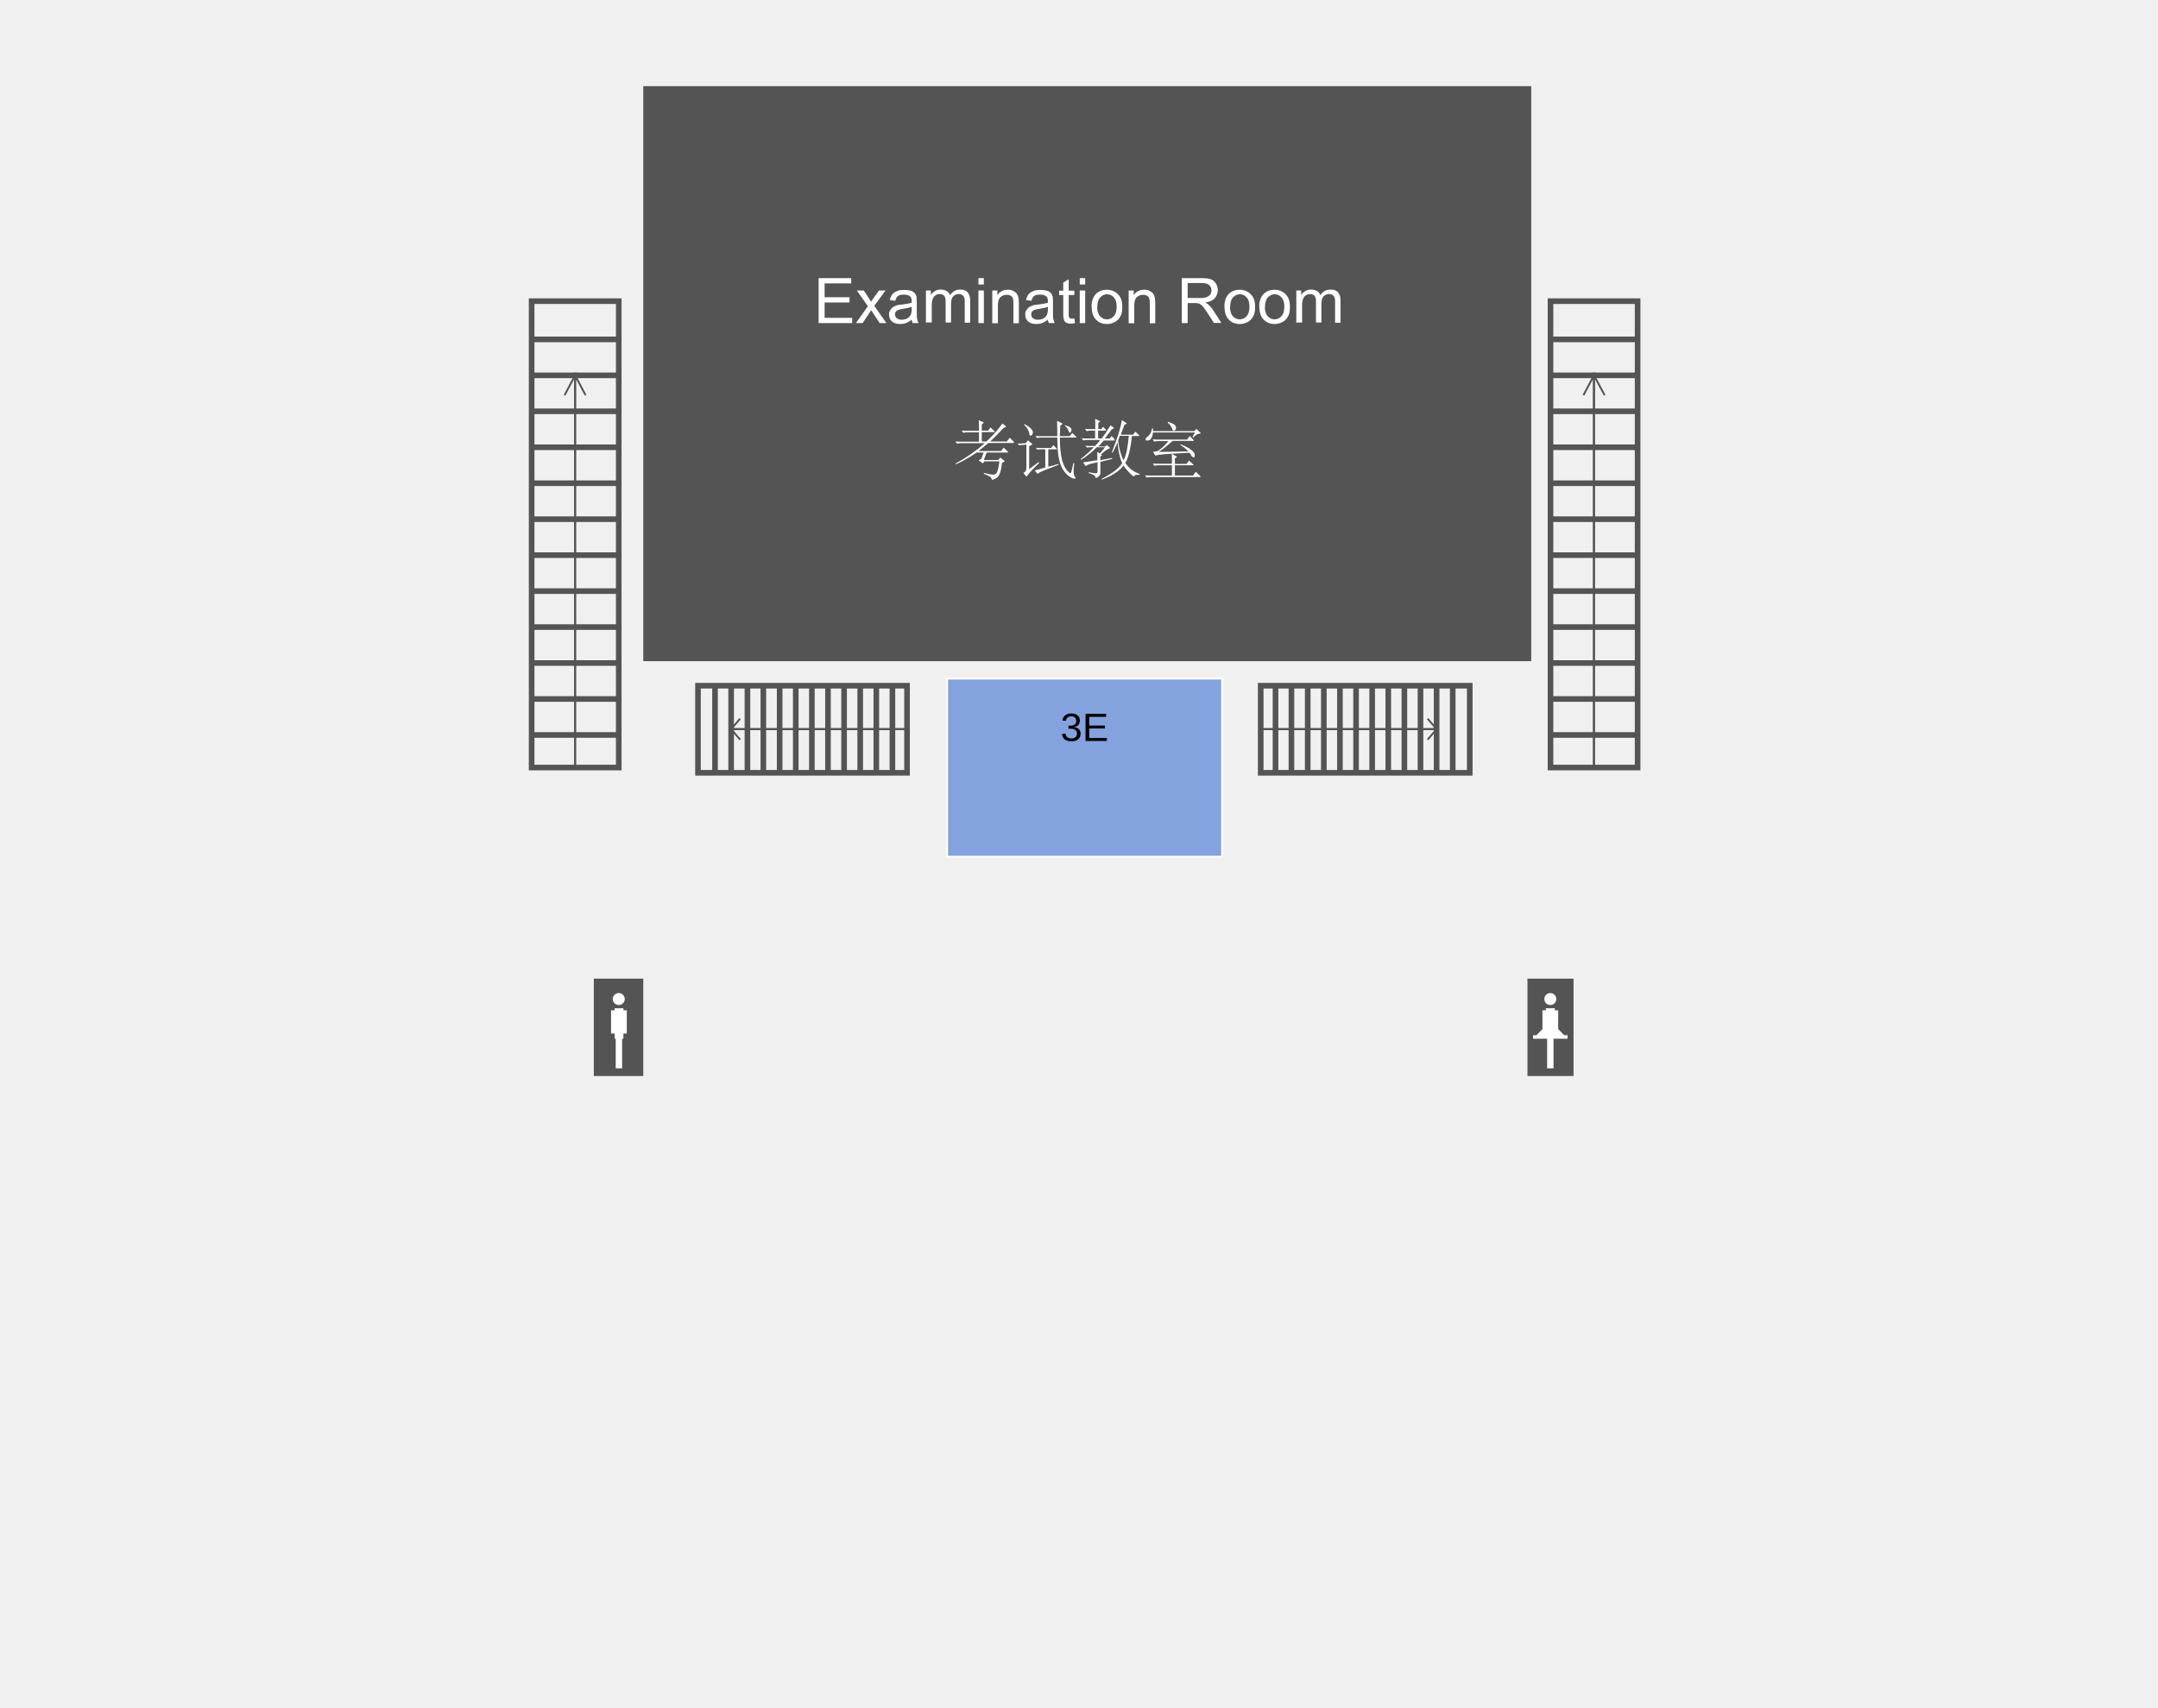
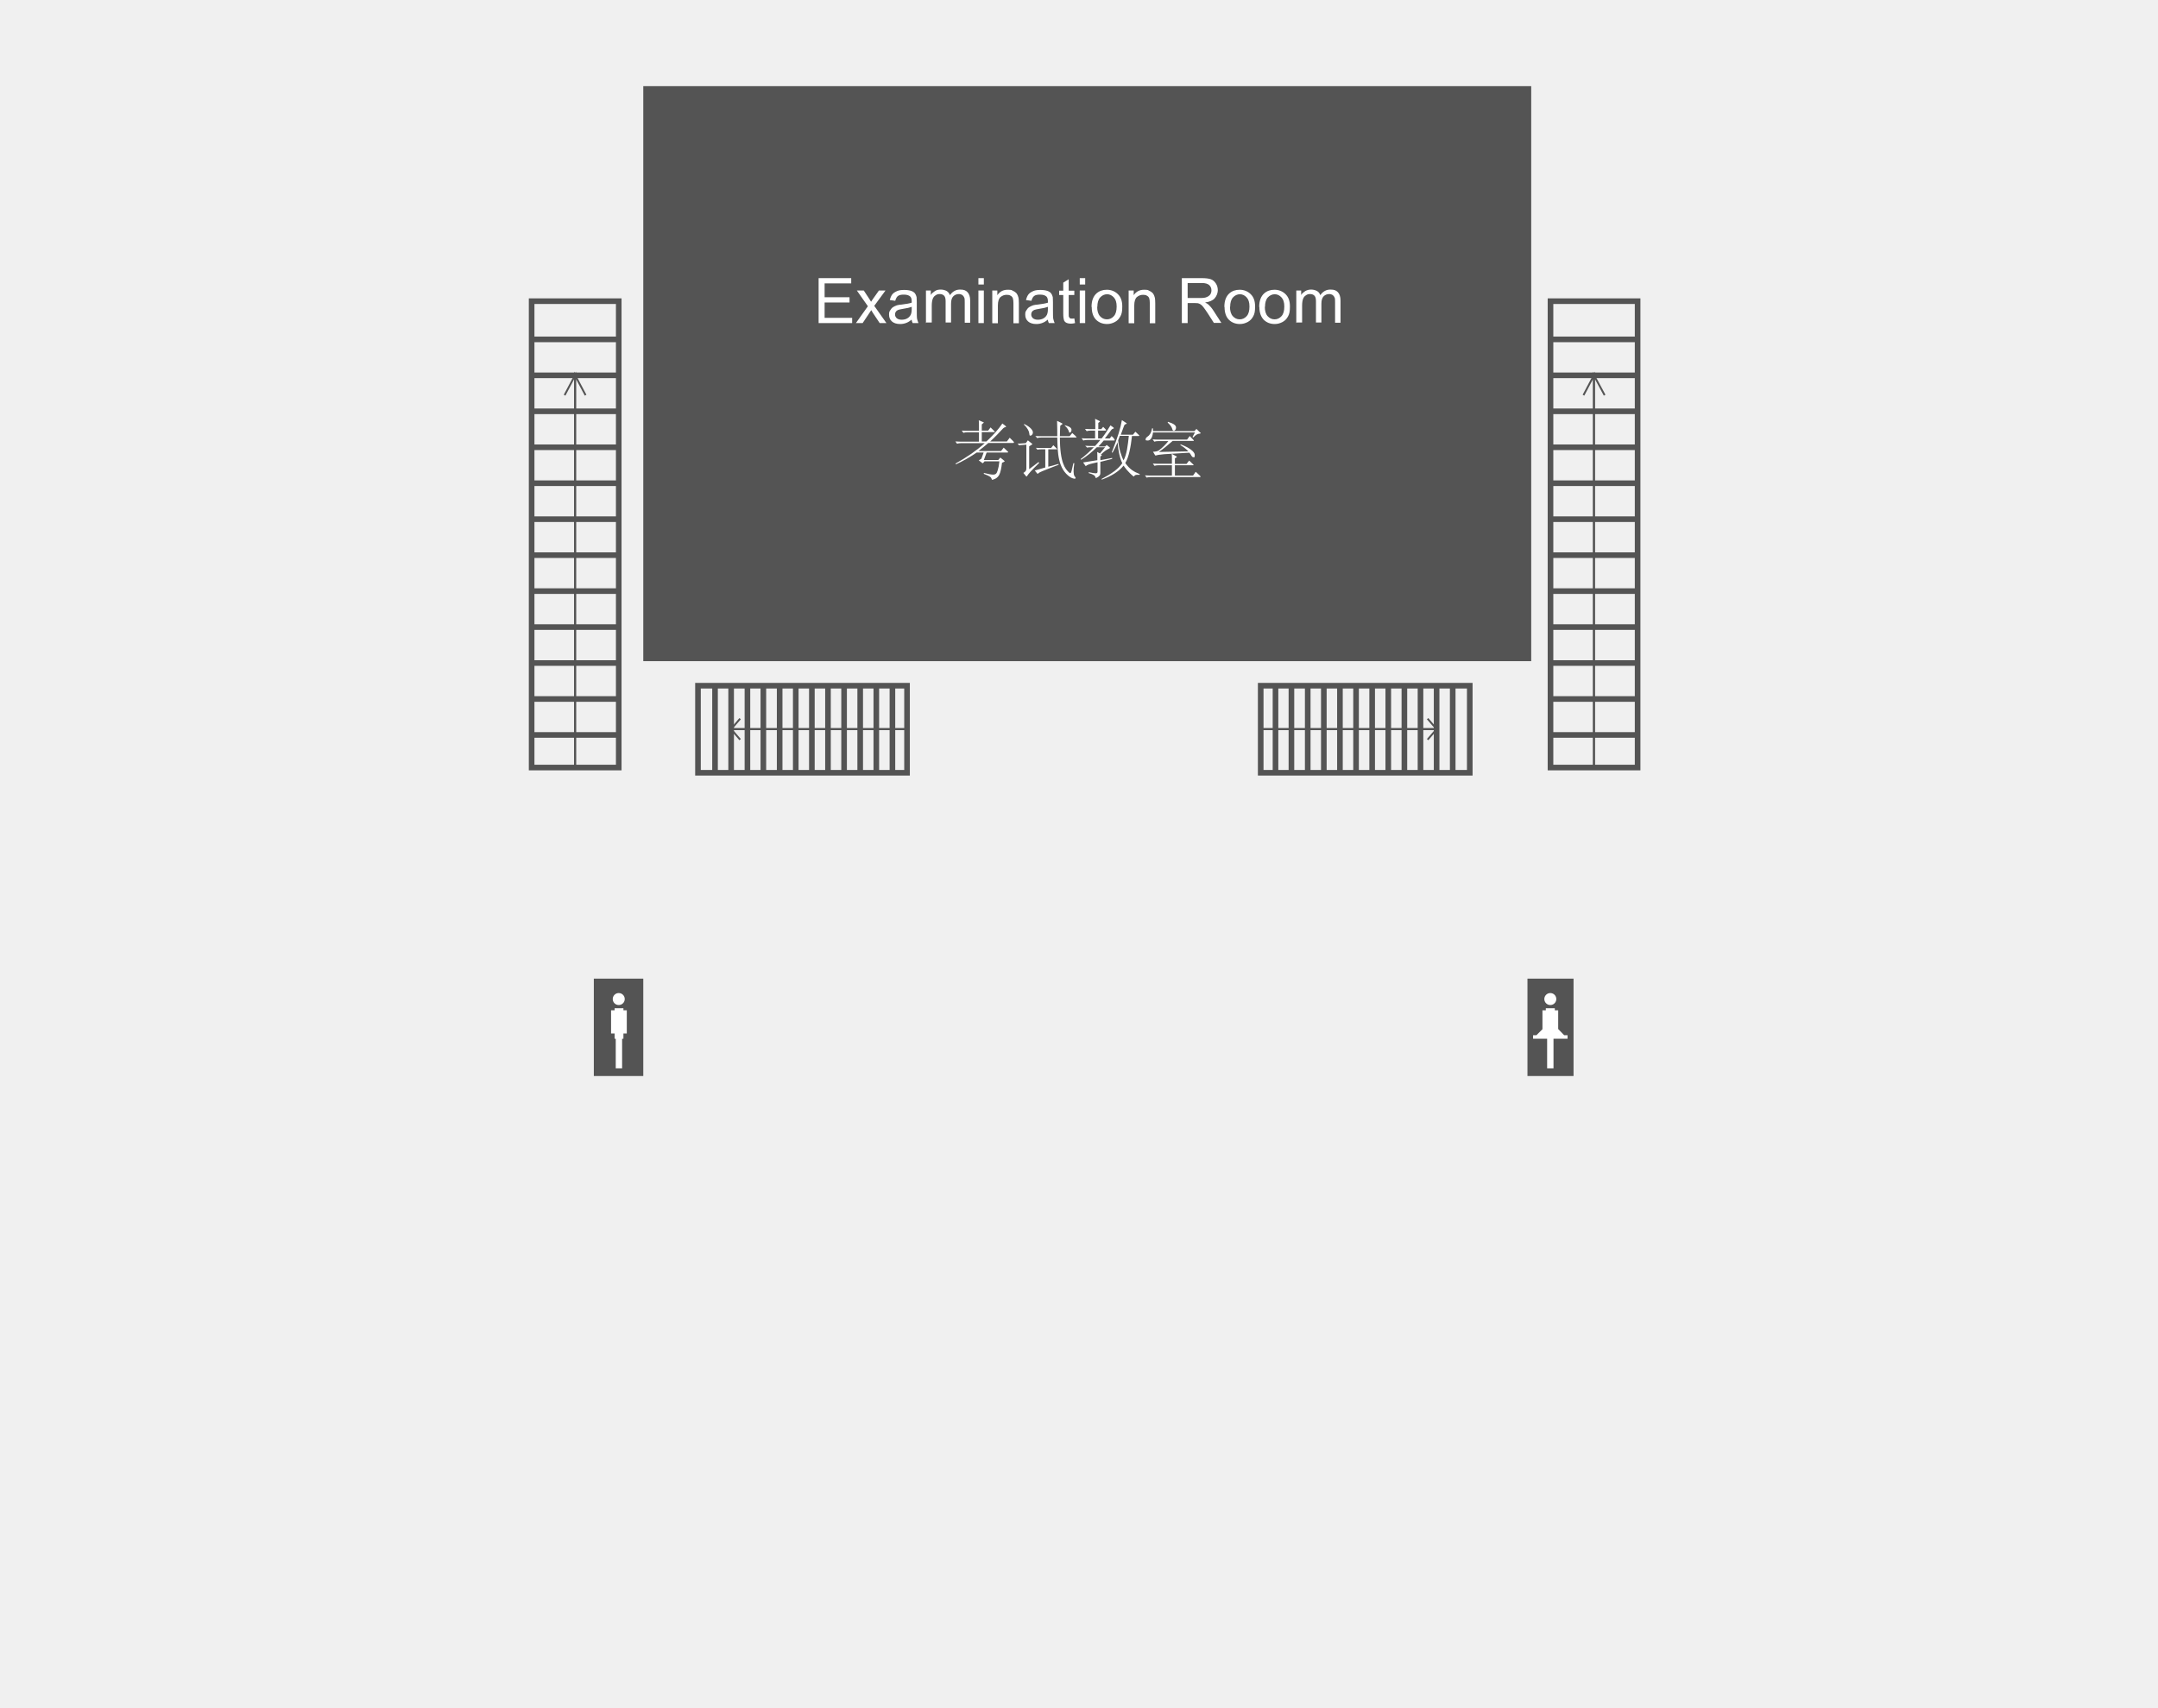
<svg xmlns="http://www.w3.org/2000/svg" id="_图层_1" data-name=" 图层 1" version="1.1" viewBox="0 0 1152 911.5">
  <defs>
    <style>
      .cls-1 {
        fill: #545454;
      }

      .cls-1, .cls-2 {
        stroke-width: 0px;
      }

      .cls-3 {
        fill: #84a2de;
        stroke: #fff;
      }

      .cls-3, .cls-4, .cls-5, .cls-6 {
        stroke-miterlimit: 10;
      }

      .cls-7 {
        fill: #000;
        font-family: ArialMT, Arial;
        font-size: 21px;
      }

      .cls-4 {
        stroke-width: 3px;
      }

      .cls-4, .cls-5 {
        fill: none;
      }

      .cls-4, .cls-5, .cls-6 {
        stroke: #545454;
      }

      .cls-6, .cls-2 {
        fill: #fff;
      }
    </style>
  </defs>
  <g>
    <g>
      <rect class="cls-4" x="827.7" y="160.8" width="46.5" height="249" />
      <line class="cls-4" x1="827.7" y1="392.4" x2="874.2" y2="392.4" />
      <line class="cls-4" x1="827.7" y1="373.2" x2="874.2" y2="373.2" />
      <line class="cls-4" x1="827.7" y1="354" x2="874.2" y2="354" />
      <line class="cls-4" x1="827.7" y1="334.8" x2="874.2" y2="334.8" />
      <line class="cls-4" x1="827.7" y1="315.6" x2="874.2" y2="315.6" />
      <line class="cls-4" x1="827.7" y1="296.4" x2="874.2" y2="296.4" />
      <line class="cls-4" x1="827.7" y1="277.2" x2="874.2" y2="277.2" />
      <line class="cls-4" x1="827.7" y1="258" x2="874.2" y2="258" />
      <line class="cls-4" x1="827.7" y1="238.8" x2="874.2" y2="238.8" />
      <line class="cls-4" x1="827.7" y1="219.6" x2="874.2" y2="219.6" />
      <line class="cls-4" x1="827.7" y1="200.4" x2="874.2" y2="200.4" />
      <line class="cls-4" x1="827.7" y1="181.2" x2="874.2" y2="181.2" />
    </g>
    <polyline class="cls-5" points="856.6 211 850.9 200.4 850.9 409.8" />
    <polyline class="cls-5" points="845.3 211 850.9 200.4 850.9 409.8" />
  </g>
  <g>
    <g>
      <rect class="cls-4" x="283.8" y="160.8" width="46.5" height="249" />
      <line class="cls-4" x1="283.8" y1="392.4" x2="330.2" y2="392.4" />
      <line class="cls-4" x1="283.8" y1="373.2" x2="330.2" y2="373.2" />
      <line class="cls-4" x1="283.8" y1="354" x2="330.2" y2="354" />
      <line class="cls-4" x1="283.8" y1="334.8" x2="330.2" y2="334.8" />
      <line class="cls-4" x1="283.8" y1="315.6" x2="330.2" y2="315.6" />
      <line class="cls-4" x1="283.8" y1="296.4" x2="330.2" y2="296.4" />
      <line class="cls-4" x1="283.8" y1="277.2" x2="330.2" y2="277.2" />
      <line class="cls-4" x1="283.8" y1="258" x2="330.2" y2="258" />
      <line class="cls-4" x1="283.8" y1="238.8" x2="330.2" y2="238.8" />
      <line class="cls-4" x1="283.8" y1="219.6" x2="330.2" y2="219.6" />
      <line class="cls-4" x1="283.8" y1="200.4" x2="330.2" y2="200.4" />
      <line class="cls-4" x1="283.8" y1="181.2" x2="330.2" y2="181.2" />
    </g>
    <polyline class="cls-5" points="312.6 211 307 200.4 307 409.8" />
    <polyline class="cls-5" points="301.4 211 307 200.4 307 409.8" />
  </g>
  <g>
    <g>
      <rect class="cls-4" x="372.6" y="366.1" width="111.6" height="46.5" />
      <line class="cls-4" x1="476.4" y1="412.6" x2="476.4" y2="366.1" />
      <line class="cls-4" x1="467.8" y1="412.6" x2="467.8" y2="366.1" />
      <line class="cls-4" x1="459.2" y1="412.6" x2="459.2" y2="366.1" />
      <line class="cls-4" x1="450.6" y1="412.6" x2="450.6" y2="366.1" />
      <line class="cls-4" x1="442" y1="412.6" x2="442" y2="366.1" />
      <line class="cls-4" x1="433.4" y1="412.6" x2="433.4" y2="366.1" />
      <line class="cls-4" x1="424.8" y1="412.6" x2="424.8" y2="366.1" />
      <line class="cls-4" x1="416.2" y1="412.6" x2="416.2" y2="366.1" />
      <line class="cls-4" x1="407.5" y1="412.6" x2="407.5" y2="366.1" />
      <line class="cls-4" x1="399" y1="412.6" x2="399" y2="366.1" />
      <line class="cls-4" x1="390.3" y1="412.6" x2="390.3" y2="366.1" />
      <line class="cls-4" x1="381.7" y1="412.6" x2="381.7" y2="366.1" />
    </g>
    <polyline class="cls-5" points="395.1 383.7 390.3 389.3 484.2 389.3" />
    <polyline class="cls-5" points="395.1 394.9 390.3 389.3 484.2 389.3" />
  </g>
  <g>
    <g>
      <rect class="cls-4" x="673" y="366.1" width="111.6" height="46.5" />
      <line class="cls-4" x1="680.9" y1="366.1" x2="680.9" y2="412.6" />
      <line class="cls-4" x1="689.4" y1="366.1" x2="689.4" y2="412.6" />
      <line class="cls-4" x1="698.1" y1="366.1" x2="698.1" y2="412.6" />
      <line class="cls-4" x1="706.7" y1="366.1" x2="706.7" y2="412.6" />
      <line class="cls-4" x1="715.3" y1="366.1" x2="715.3" y2="412.6" />
      <line class="cls-4" x1="723.9" y1="366.1" x2="723.9" y2="412.6" />
      <line class="cls-4" x1="732.5" y1="366.1" x2="732.5" y2="412.6" />
      <line class="cls-4" x1="741.1" y1="366.1" x2="741.1" y2="412.6" />
      <line class="cls-4" x1="749.7" y1="366.1" x2="749.7" y2="412.6" />
      <line class="cls-4" x1="758.3" y1="366.1" x2="758.3" y2="412.6" />
      <line class="cls-4" x1="766.9" y1="366.1" x2="766.9" y2="412.6" />
      <line class="cls-4" x1="775.5" y1="366.1" x2="775.5" y2="412.6" />
    </g>
    <polyline class="cls-5" points="673 389.3 766.9 389.3 762.1 383.7" />
    <polyline class="cls-5" points="673 389.3 766.9 389.3 762.1 394.9" />
  </g>
  <rect class="cls-1" x="343.4" y="46" width="474" height="307" />
-   <rect class="cls-3" x="505.6" y="362.3" width="146.8" height="95.1" />
  <g>
    <path class="cls-2" d="M437,172.5v-24h17.4v2.8h-14.2v7.4h13.3v2.8h-13.3v8.2h14.7v2.8h-17.9Z" />
    <path class="cls-2" d="M456.9,172.5l6.4-9-5.9-8.4h3.7l2.7,4.1c.5.8.9,1.4,1.2,1.9.5-.7.9-1.4,1.3-1.9l2.9-4.1h3.5l-6,8.2,6.5,9.2h-3.6l-3.6-5.4-.9-1.5-4.6,6.9h-3.6Z" />
    <path class="cls-2" d="M487,170.4c-1.1.9-2.1,1.6-3.2,2-1,.4-2.1.6-3.3.6-1.9,0-3.4-.5-4.4-1.4-1-.9-1.5-2.1-1.5-3.6s.2-1.6.6-2.3c.4-.7.9-1.3,1.5-1.7s1.3-.7,2.1-1c.6-.2,1.5-.3,2.6-.4,2.4-.3,4.1-.6,5.3-1,0-.4,0-.7,0-.8,0-1.2-.3-2-.8-2.5-.8-.7-1.9-1-3.4-1s-2.4.2-3.1.7c-.7.5-1.1,1.3-1.5,2.6l-2.9-.4c.3-1.2.7-2.2,1.3-3,.6-.8,1.5-1.3,2.6-1.8s2.5-.6,3.9-.6,2.7.2,3.6.5,1.6.8,2,1.3c.4.5.7,1.2.9,2,0,.5.1,1.4.1,2.7v3.9c0,2.7,0,4.5.2,5.2s.4,1.4.7,2.1h-3.1c-.3-.6-.5-1.3-.6-2.1ZM486.8,163.8c-1.1.4-2.7.8-4.8,1.1-1.2.2-2.1.4-2.6.6-.5.2-.9.5-1.2,1-.3.4-.4.9-.4,1.4,0,.8.3,1.4.9,2,.6.5,1.5.8,2.6.8s2.1-.2,3-.7c.9-.5,1.5-1.2,1.9-2,.3-.7.5-1.6.5-2.9v-1.1Z" />
    <path class="cls-2" d="M494.3,172.5v-17.4h2.6v2.4c.5-.9,1.3-1.5,2.2-2.1s1.9-.8,3.1-.8,2.3.3,3.2.8c.8.5,1.4,1.3,1.7,2.2,1.4-2,3.2-3,5.4-3s3.1.5,4,1.4c.9,1,1.4,2.4,1.4,4.4v11.9h-2.9v-11c0-1.2,0-2-.3-2.5-.2-.5-.5-.9-1-1.3-.5-.3-1.1-.5-1.8-.5-1.2,0-2.2.4-3,1.2-.8.8-1.2,2.1-1.2,3.9v10.1h-2.9v-11.3c0-1.3-.2-2.3-.7-2.9s-1.3-1-2.4-1-1.6.2-2.3.7c-.7.4-1.2,1.1-1.5,1.9-.3.8-.5,2.1-.5,3.6v9h-2.9Z" />
    <path class="cls-2" d="M522.3,151.9v-3.4h2.9v3.4h-2.9ZM522.3,172.5v-17.4h2.9v17.4h-2.9Z" />
    <path class="cls-2" d="M529.7,172.5v-17.4h2.7v2.5c1.3-1.9,3.1-2.9,5.5-2.9s2,.2,2.9.6c.9.4,1.5.9,2,1.5.4.6.7,1.3.9,2.2.1.5.2,1.5.2,2.9v10.7h-2.9v-10.6c0-1.2-.1-2.1-.3-2.7s-.6-1.1-1.2-1.4c-.6-.4-1.3-.5-2.1-.5-1.3,0-2.3.4-3.3,1.2-.9.8-1.4,2.3-1.4,4.5v9.5h-2.9Z" />
    <path class="cls-2" d="M559.7,170.4c-1.1.9-2.1,1.6-3.2,2-1,.4-2.1.6-3.3.6-1.9,0-3.4-.5-4.4-1.4-1-.9-1.5-2.1-1.5-3.6s.2-1.6.6-2.3c.4-.7.9-1.3,1.5-1.7s1.3-.7,2.1-1c.6-.2,1.5-.3,2.6-.4,2.4-.3,4.1-.6,5.3-1,0-.4,0-.7,0-.8,0-1.2-.3-2-.8-2.5-.8-.7-1.9-1-3.4-1s-2.4.2-3.1.7c-.7.5-1.1,1.3-1.5,2.6l-2.9-.4c.3-1.2.7-2.2,1.3-3,.6-.8,1.5-1.3,2.6-1.8s2.5-.6,3.9-.6,2.7.2,3.6.5,1.6.8,2,1.3c.4.5.7,1.2.9,2,0,.5.1,1.4.1,2.7v3.9c0,2.7,0,4.5.2,5.2s.4,1.4.7,2.1h-3.1c-.3-.6-.5-1.3-.6-2.1ZM559.5,163.8c-1.1.4-2.7.8-4.8,1.1-1.2.2-2.1.4-2.6.6-.5.2-.9.5-1.2,1-.3.4-.4.9-.4,1.4,0,.8.3,1.4.9,2,.6.5,1.5.8,2.6.8s2.1-.2,3-.7c.9-.5,1.5-1.2,1.9-2,.3-.7.5-1.6.5-2.9v-1.1Z" />
    <path class="cls-2" d="M573.5,169.9l.4,2.6c-.8.2-1.6.3-2.2.3-1.1,0-1.9-.2-2.5-.5-.6-.3-1-.8-1.2-1.3-.2-.6-.4-1.7-.4-3.5v-10h-2.2v-2.3h2.2v-4.3l2.9-1.8v6.1h3v2.3h-3v10.2c0,.8,0,1.4.2,1.6.1.2.3.4.5.6s.6.2,1,.2.8,0,1.3-.1Z" />
    <path class="cls-2" d="M576.4,151.9v-3.4h2.9v3.4h-2.9ZM576.4,172.5v-17.4h2.9v17.4h-2.9Z" />
    <path class="cls-2" d="M582.7,163.8c0-3.2.9-5.6,2.7-7.2,1.5-1.3,3.3-1.9,5.5-1.9s4.3.8,5.9,2.4,2.3,3.7,2.3,6.5-.3,4-1,5.3c-.7,1.3-1.6,2.3-2.9,3-1.3.7-2.7,1.1-4.2,1.1-2.4,0-4.4-.8-5.9-2.3s-2.3-3.8-2.3-6.7ZM585.7,163.8c0,2.2.5,3.9,1.5,5,1,1.1,2.2,1.7,3.7,1.7s2.7-.6,3.7-1.7c1-1.1,1.5-2.8,1.5-5.1s-.5-3.8-1.5-4.9c-1-1.1-2.2-1.7-3.6-1.7s-2.7.6-3.7,1.7c-1,1.1-1.5,2.8-1.5,5Z" />
    <path class="cls-2" d="M602.5,172.5v-17.4h2.7v2.5c1.3-1.9,3.1-2.9,5.5-2.9s2,.2,2.9.6c.9.4,1.5.9,2,1.5.4.6.7,1.3.9,2.2.1.5.2,1.5.2,2.9v10.7h-2.9v-10.6c0-1.2-.1-2.1-.3-2.7s-.6-1.1-1.2-1.4c-.6-.4-1.3-.5-2.1-.5-1.3,0-2.3.4-3.3,1.2-.9.8-1.4,2.3-1.4,4.5v9.5h-2.9Z" />
    <path class="cls-2" d="M630.9,172.5v-24h10.6c2.1,0,3.8.2,4.9.6,1.1.4,2,1.2,2.7,2.3.7,1.1,1,2.3,1,3.6s-.6,3.1-1.7,4.3-2.8,1.9-5.1,2.2c.8.4,1.5.8,1.9,1.2.9.9,1.8,1.9,2.6,3.2l4.2,6.5h-4l-3.2-5c-.9-1.4-1.7-2.5-2.3-3.3-.6-.8-1.1-1.3-1.6-1.6-.5-.3-1-.5-1.4-.6-.4,0-.9-.1-1.8-.1h-3.7v10.7h-3.2ZM634,159.1h6.8c1.5,0,2.6-.1,3.4-.5.8-.3,1.4-.8,1.9-1.4.4-.7.6-1.4.6-2.2,0-1.1-.4-2.1-1.2-2.8s-2.1-1.1-3.9-1.1h-7.6v7.9Z" />
    <path class="cls-2" d="M653.6,163.8c0-3.2.9-5.6,2.7-7.2,1.5-1.3,3.3-1.9,5.5-1.9s4.3.8,5.9,2.4,2.3,3.7,2.3,6.5-.3,4-1,5.3c-.7,1.3-1.6,2.3-2.9,3-1.3.7-2.7,1.1-4.2,1.1-2.4,0-4.4-.8-5.9-2.3s-2.3-3.8-2.3-6.7ZM656.6,163.8c0,2.2.5,3.9,1.5,5,1,1.1,2.2,1.7,3.7,1.7s2.7-.6,3.7-1.7c1-1.1,1.5-2.8,1.5-5.1s-.5-3.8-1.5-4.9c-1-1.1-2.2-1.7-3.6-1.7s-2.7.6-3.7,1.7c-1,1.1-1.5,2.8-1.5,5Z" />
    <path class="cls-2" d="M672.2,163.8c0-3.2.9-5.6,2.7-7.2,1.5-1.3,3.3-1.9,5.5-1.9s4.3.8,5.9,2.4,2.3,3.7,2.3,6.5-.3,4-1,5.3c-.7,1.3-1.6,2.3-2.9,3-1.3.7-2.7,1.1-4.2,1.1-2.4,0-4.4-.8-5.9-2.3-1.5-1.6-2.3-3.8-2.3-6.7ZM675.2,163.8c0,2.2.5,3.9,1.5,5,1,1.1,2.2,1.7,3.7,1.7s2.7-.6,3.7-1.7c1-1.1,1.5-2.8,1.5-5.1s-.5-3.8-1.5-4.9c-1-1.1-2.2-1.7-3.6-1.7s-2.7.6-3.7,1.7c-1,1.1-1.5,2.8-1.5,5Z" />
    <path class="cls-2" d="M692,172.5v-17.4h2.6v2.4c.5-.9,1.3-1.5,2.2-2.1.9-.5,1.9-.8,3.1-.8s2.3.3,3.2.8,1.4,1.3,1.7,2.2c1.4-2,3.2-3,5.4-3s3.1.5,4,1.4c.9,1,1.4,2.4,1.4,4.4v11.9h-2.9v-11c0-1.2,0-2-.3-2.5-.2-.5-.5-.9-1-1.3-.5-.3-1.1-.5-1.8-.5-1.2,0-2.2.4-3,1.2-.8.8-1.2,2.1-1.2,3.9v10.1h-2.9v-11.3c0-1.3-.2-2.3-.7-2.9s-1.3-1-2.4-1-1.6.2-2.3.7c-.7.4-1.2,1.1-1.5,1.9-.3.8-.5,2.1-.5,3.6v9h-2.9Z" />
    <path class="cls-2" d="M541.1,235.9c.2.2.2.3.2.4,0,.1-.1.2-.4.2h-13.3c-1.6,1.4-3.4,2.9-5.3,4.3h12.1l1.4-1.8,2.2,2.1c.2.1.2.3.2.3,0,.1-.1.2-.4.2h-11.1l-1.5,4h7.7l1.1-1.3,2.1,1.7c.1.1.2.2.2.3s0,.2-.2.2l-1.2.6c-.8,6.3-1.6,8.1-5.2,9.1,0,0,0,0,0,0-.1,0-.2-.1-.3-.4-.3-1-.8-1.5-4.2-2.8v-.5c2.4.6,3.9.9,4.9.9,1.6,0,2-.7,2.5-2.3.4-1.3.7-2.7.9-4.8h-7.9l-.7.8c-.1.1-.2.2-.3.2s-.2,0-.4-.2l-1.7-1.3,1.4-.9,1.2-3.3h-3.7c-3.5,2.4-7.3,4.6-11.1,6.3l-.2-.4c6.1-3.4,11.4-7.1,15.6-10.9h-12.6c-.7,0-1.7.1-2.2.3l-.9-1.2c.8,0,1.7.1,2.4.1h10.2v-5h-6.2c-.7,0-1.6.1-2.1.3l-.9-1.2c.8,0,1.6.1,2.3.1h6.9v-2.3c0-1.3,0-2.1-.1-3.3l2.4,1c.2.1.3.2.3.2,0,.1-.1.2-.3.3l-.8.7v3.3h3.4l1.3-1.7,2,2c.2.2.3.3.3.4s-.1.1-.4.1h-6.6v5h2.5c3.6-3.4,6.2-6.2,8.5-9.6l1.9,1.5c.1,0,.1.1.1.2,0,0,0,.1-.3.2-.5.1-1,.4-1.3.7-2,2.2-4.3,4.6-6.9,7h8.9l1.5-2,2.2,2.2Z" />
    <path class="cls-2" d="M554.8,247.1c-4.5,4.4-5.7,5.8-6.4,6.9-.2.3-.3.4-.4.4s-.2,0-.3-.2l-1.4-1.7c1.2-.7,1.6-1.3,1.6-2.3v-12.8l-2.5.2c-.5,0-.9,0-1.3.2l-.9-1c.7,0,1.1.1,1.6,0l2.8-.2,1.1-1.5,2.1,1.7c.2.1.3.2.3.3,0,.1-.1.2-.3.3l-1.4.9v12.2l5-3.8.3.4ZM546.8,226.4c3.7,1.8,4.6,3.6,4.6,4.5s-.7,1.7-1.3,1.7-.5-.2-.7-1.5c-.1-.8-.9-2.7-2.8-4.4l.2-.4ZM565.2,248.1l-6.4,2.5c-3.8,1.5-4.2,1.8-4.6,2.2-.1.1-.2.2-.2.2-.1,0-.2-.1-.4-.3l-1.2-1.5,5.6-1.6v-9.7h-1.9c-1.2,0-1.7,0-2.3.2l-.8-1c.9,0,1.3.1,2.4.1h5.7l1.2-1.5,1.8,1.8c.1.1.2.2.2.3,0,.1-.1.1-.3.1h-4.4v9.3l5.5-1.5v.5ZM574.3,233c.3.3.4.4.4.5s-.2.1-.5.1h-8.4c0,13.7,3,16.7,4.4,18.2.5.5.8.8,1.1.8s.5-.3.7-1l1-4.3h.5c-.3,1.9-.4,3.4-.4,4.4s.2,2.1.5,2.5c.4.5.6.8.6,1s-.2.4-.5.4c-.4,0-1.5-.3-2.3-.8-6.7-4.4-6.8-13-7-21.2h-8.5c-1,0-1.6.1-2.2.3l-1-1.1c.8,0,1.7.1,2.5.1h9.2c0-2.1,0-4.8-.1-8.2l2.6,1.3c.2.1.3.2.3.3s-.1.2-.3.3l-.9.7c-.1,1.7-.2,3.9-.2,5.6h5.2l1.4-1.7,1.9,1.7ZM568.4,227c2.6.7,3.6,1.5,3.6,2.5s-.6,1.5-.9,1.5-.4-.1-.6-.9c-.2-.6-.7-1.6-2.1-2.9v-.3Z" />
    <path class="cls-2" d="M594.8,234.5c.2.2.3.4.3.5s-.2.2-.6.2h-5.3c-.9,1.1-1.9,2.2-2.9,3.2h3.6l.9-.8,1.4,1.1c.2.1.3.3.3.4,0,.2-.2.3-.6.5-1,.4-2.4,1.3-4.2,3.1.3.2.5.3.5.4s-.1.2-.8.6v2c2.2-.4,4.4-.8,6.3-1.2v.5c.1,0-6.3,1.6-6.3,1.6v6c0,1-.4,1.7-2.2,2.6,0,0-.1,0-.2,0,0,0-.2-.1-.2-.3-.2-1-1.1-1.6-3.6-2.3v-.5c1.9.4,3,.6,3.7.6s1-.3,1-.9v-5l-2.6.6c-2.2.5-3.1.9-3.7,1.5l-1.4-2c2.6-.4,5.2-.8,7.6-1.2v-1.1c0-1.3,0-2.1-.1-3.3l1.5.8,2.7-3.3h-4.4c-2.5,2.5-5.3,4.8-8.4,6.7l-.2-.4c2.6-2,5-4.2,7-6.3h-2c-.5,0-1,0-1.5.2l-1.1-1c.9,0,1.4.1,2,.1h3.3c1-1.1,1.9-2.1,2.8-3.2h-7c-.7,0-1.6.1-2.1.3l-.9-1.2c.8,0,1.6.1,2.3.1h4.9v-4.2h-2.4c-.7,0-1.6.1-2.1.3l-.9-1.2c.8,0,1.6.1,2.3.1h3.2v-2.2c0-1.3,0-2.1-.1-3.3l2.2,1.1c.2.1.4.2.4.3s0,.2-.9.8v3.3h1.6l1-1.2,1.2,1.2c.3.3.4.5.4.6s-.2.2-.6.2h-3.7v4.2h1.9c1.8-2.3,3.3-4.6,4.7-7l1.4,1c.3.2.4.4.4.5s-.1.2-.4.3c-.6.2-.7.3-1,.7-1.1,1.5-2.2,3-3.4,4.5h2.6l1-1.3,1.3,1.3ZM604.3,232.7c-.7,6-1.7,11.5-3.6,14.5,2.4,3.4,4.6,4.7,7.7,5.9v.4c-.5,0-.8,0-1.1,0-1.2,0-1.5.2-1.9.8,0,0-.1.1-.2.1-.2,0-3.3-2.6-5.4-5.8-2.5,3.1-6.4,5.6-11.7,7.5v-.4c5.3-2.8,8.9-5.3,11-8.4-1.3-2.6-2.2-6.8-2.5-11.1-1,2.3-1.7,3.7-2.7,5.5l-.4-.2c3.3-8.4,4.6-12.6,5.4-17.2l2.4,1.6c.1.1.2.2.2.2,0,.1-.1.2-.4.3-.7.2-.8.4-1.1,1.1-.7,1.8-1.2,3.3-1.7,4.6h6.5l1.3-1.6,1.7,1.6c.3.2.4.4.4.5s-.2.2-.5.2h-3.2ZM597.8,232.7c-.3.9-.6,1.7-.9,2.4.4,4.4,1.7,8.5,2.9,10.7,1.7-3.3,2.2-7.5,2.8-13.1h-4.8Z" />
    <path class="cls-2" d="M640.7,254.2c.1.1.2.2.2.3,0,.1,0,.2-.3.2h-26.3c-.7,0-1.7.1-2.2.3l-.9-1.2c.8,0,1.7.1,2.4.1h12v-5.5h-7.2c-.7,0-1.6.1-2.1.3l-.9-1.2c.8,0,1.6.1,2.3.1h7.9v-2c0-1.3,0-2.1-.1-3.3l2.4,1.3c.2.1.3.2.3.3,0,.1,0,.2-.2.3l-.8.5v3h6.2l1.4-1.8,2.1,2c.2.2.3.3.3.4s-.1.1-.4.1h-9.6v5.5h9.7l1.4-2,2.5,2.3ZM640.9,230.9c.1.1.1.2.1.3,0,.1-.1.2-.4.3-1.3.1-2.1.5-3.6,2.1l-.4-.3,1.3-2.4h-22.4c-.3,2.7-1.3,4.3-2.8,4.3s-1.1-.4-1.1-.8.3-.8,1-1.3c1-.7,1.9-1.7,2.4-4.4h.5c0,.5,0,1,0,1.5h22.1l1.1-1.2,2.1,2.1ZM630.4,237.3c4.5,1.7,7.4,3.9,7.4,5.6s-.4,1.2-.8,1.2-.7-.3-1-.8c-.2-.5-.6-1-1.1-1.6l-13.4.8c-2.5.2-4,.5-4.2.6-.2.1-.3.1-.4.1s-.2,0-.3-.2l-1.1-1.8c1.2,0,2.5-.3,3.1-.7,1.9-1.4,3.7-3.2,5.1-5h-5.4c-.7,0-1.6.1-2.1.3l-.9-1.2c.8,0,1.6.1,2.3.1h16.1l1.4-1.9,2,2.1c.2.2.2.3.2.4s-.1.1-.4.1h-10.9c-2.6,2.3-5,4.3-7.4,5.9l15.8-.3c-1-1.1-2.4-2.2-4.3-3.4l.2-.4ZM623.5,225.2c3.4,1.1,4.3,2,4.3,3.1s-.7,1.7-1.1,1.7-.7-.1-.9-.9c-.2-.9-1-2.2-2.5-3.5l.2-.3Z" />
  </g>
-   <text class="cls-7" transform="translate(566.1 395.6)">
-     <tspan x="0" y="0">3E</tspan>
-   </text>
  <g>
    <rect class="cls-1" x="317" y="522.5" width="26.4" height="52" />
    <circle class="cls-2" cx="330.3" cy="533.4" r="3.2" />
    <polygon class="cls-6" points="335.1 538.9 335.1 552.3 333.3 552.3 333.3 555.1 332.6 555.1 332.6 570.9 328.2 570.9 328.2 555.1 327.6 555.1 327.6 552.3 325.7 552.3 325.7 538.9 327.6 538.9 327.6 537.8 333.3 537.8 333.3 538.9 335.1 538.9" />
  </g>
  <g>
    <rect class="cls-1" x="815.4" y="522.5" width="24.6" height="52" />
    <circle class="cls-2" cx="827.6" cy="533.4" r="3.2" />
    <polygon class="cls-6" points="837.3 552.2 837.3 555.1 829.8 555.1 829.8 570.9 825.4 570.9 825.4 555.1 817.9 555.1 817.9 552.2 820 552.2 822.9 549.3 822.9 538.9 824.7 538.9 824.7 537.8 830.5 537.8 830.5 538.9 832.3 538.9 832.3 549.2 835.2 552.2 837.3 552.2" />
  </g>
</svg>
